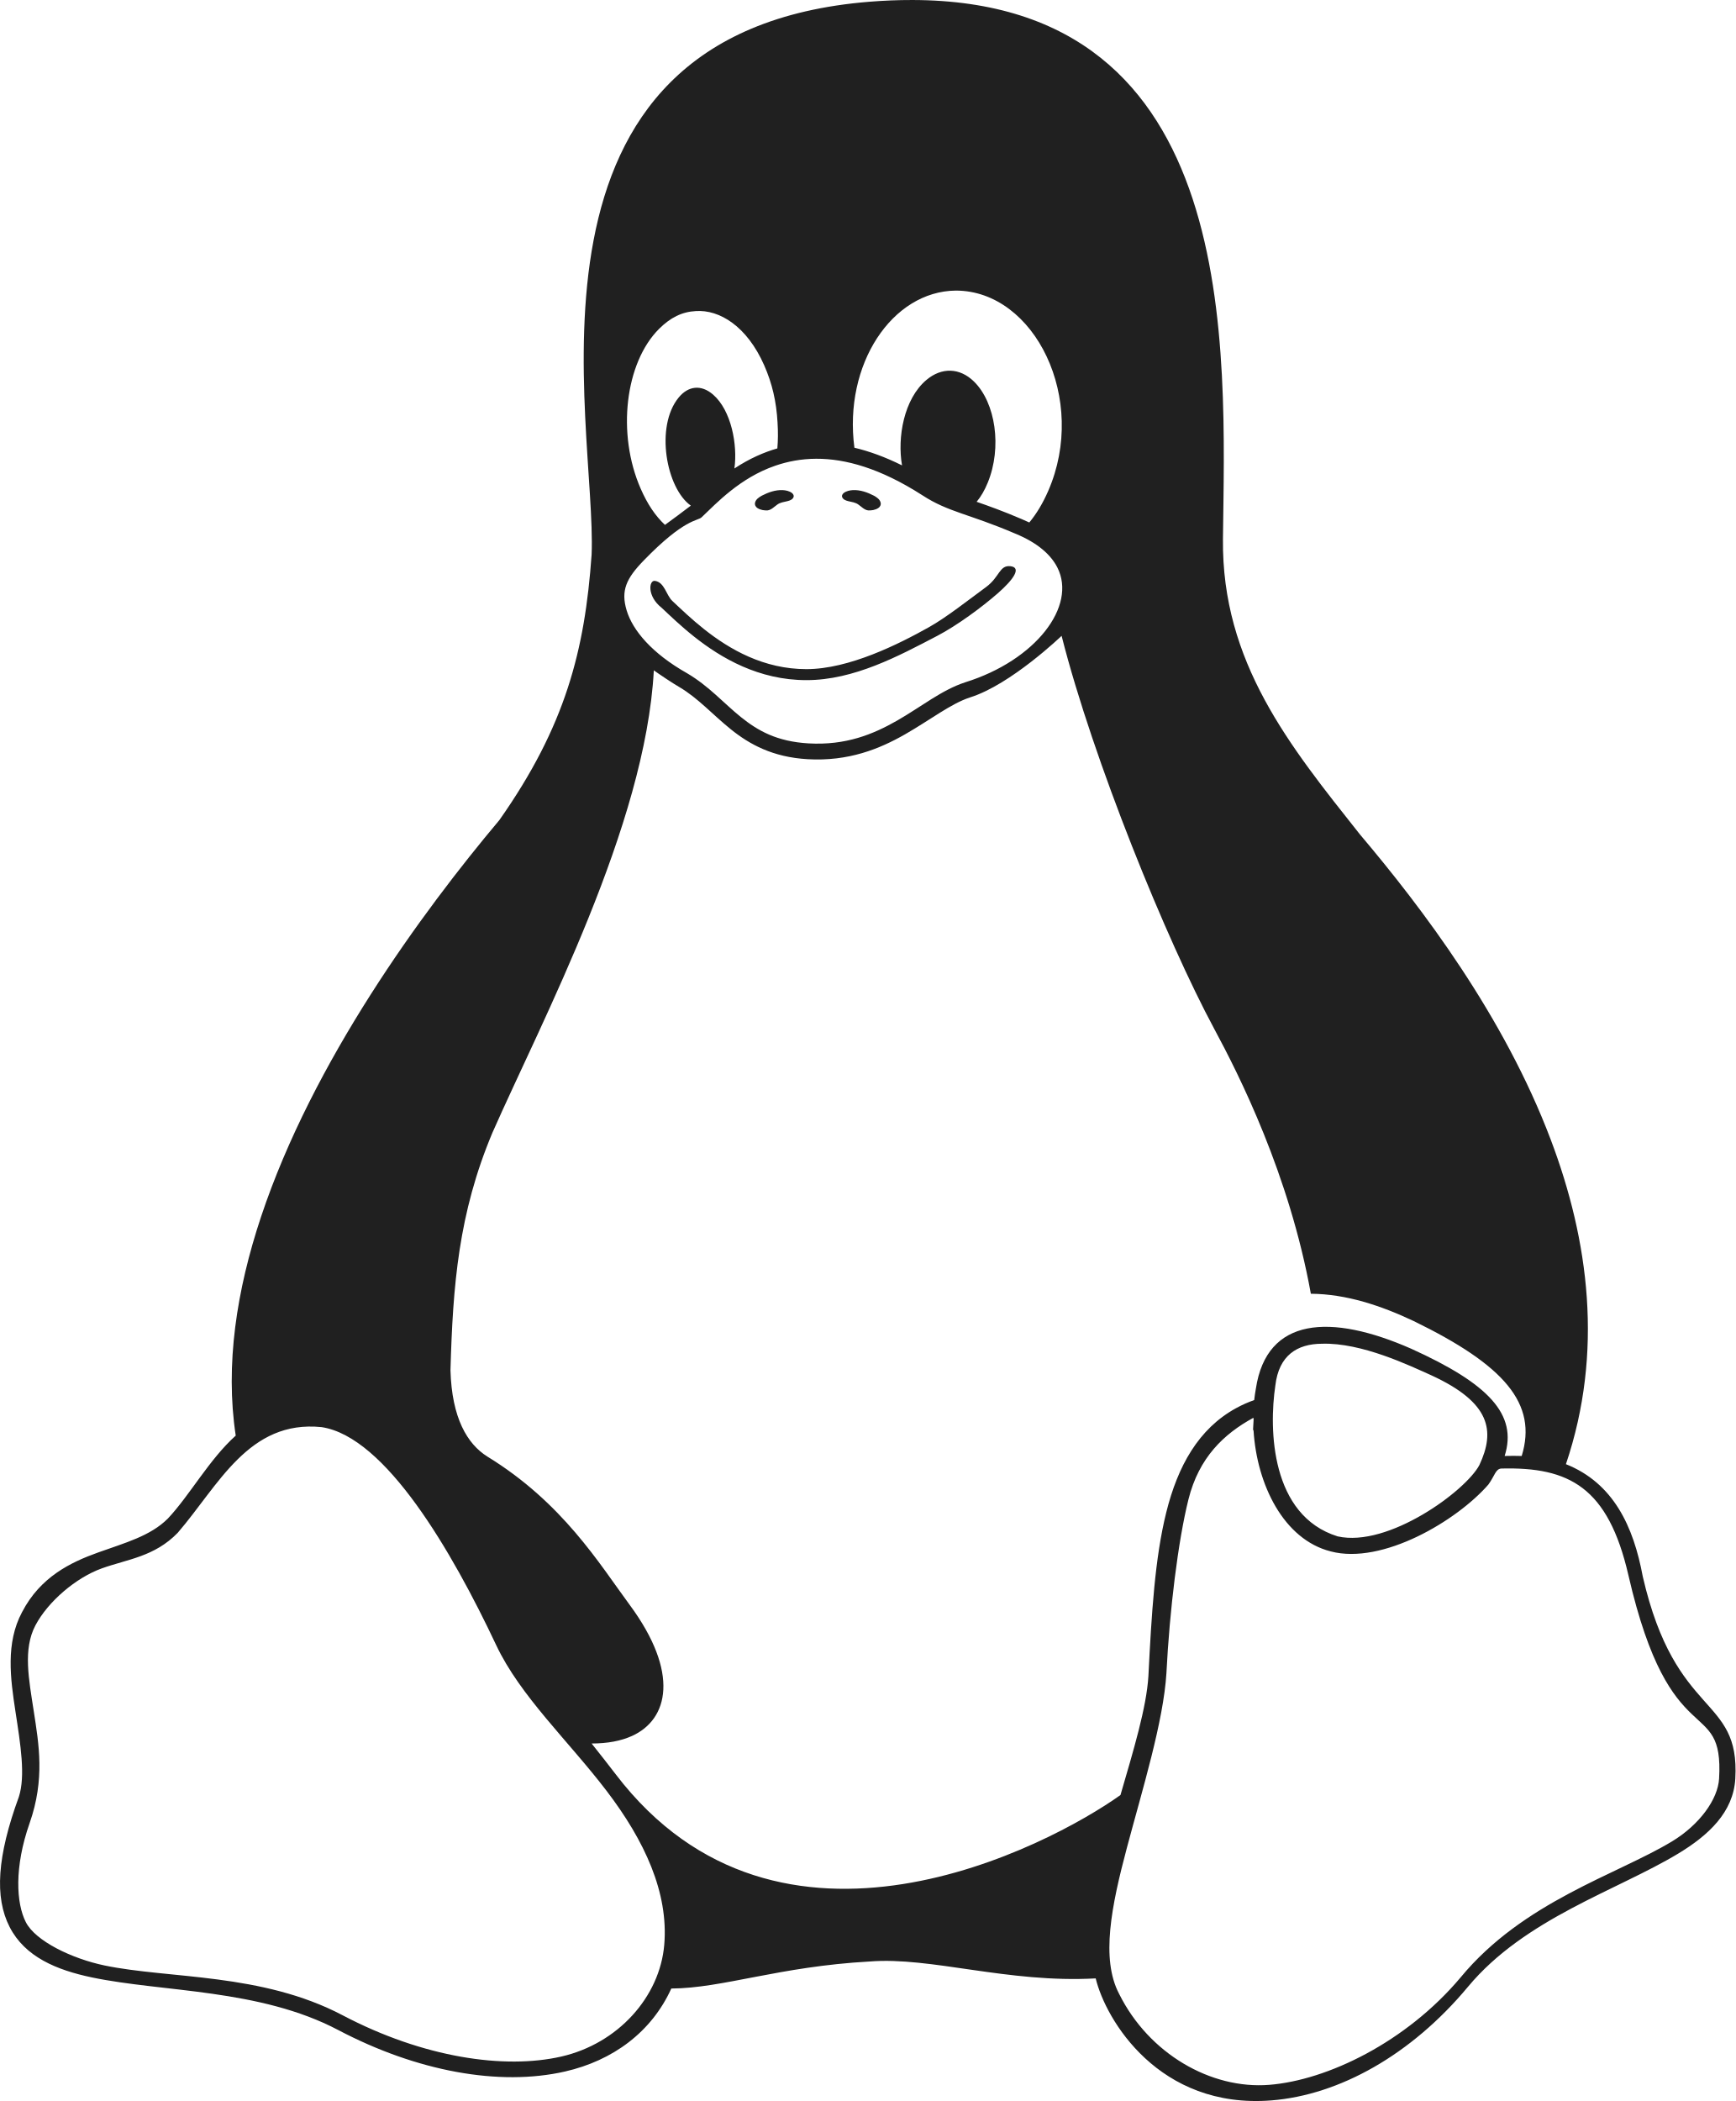
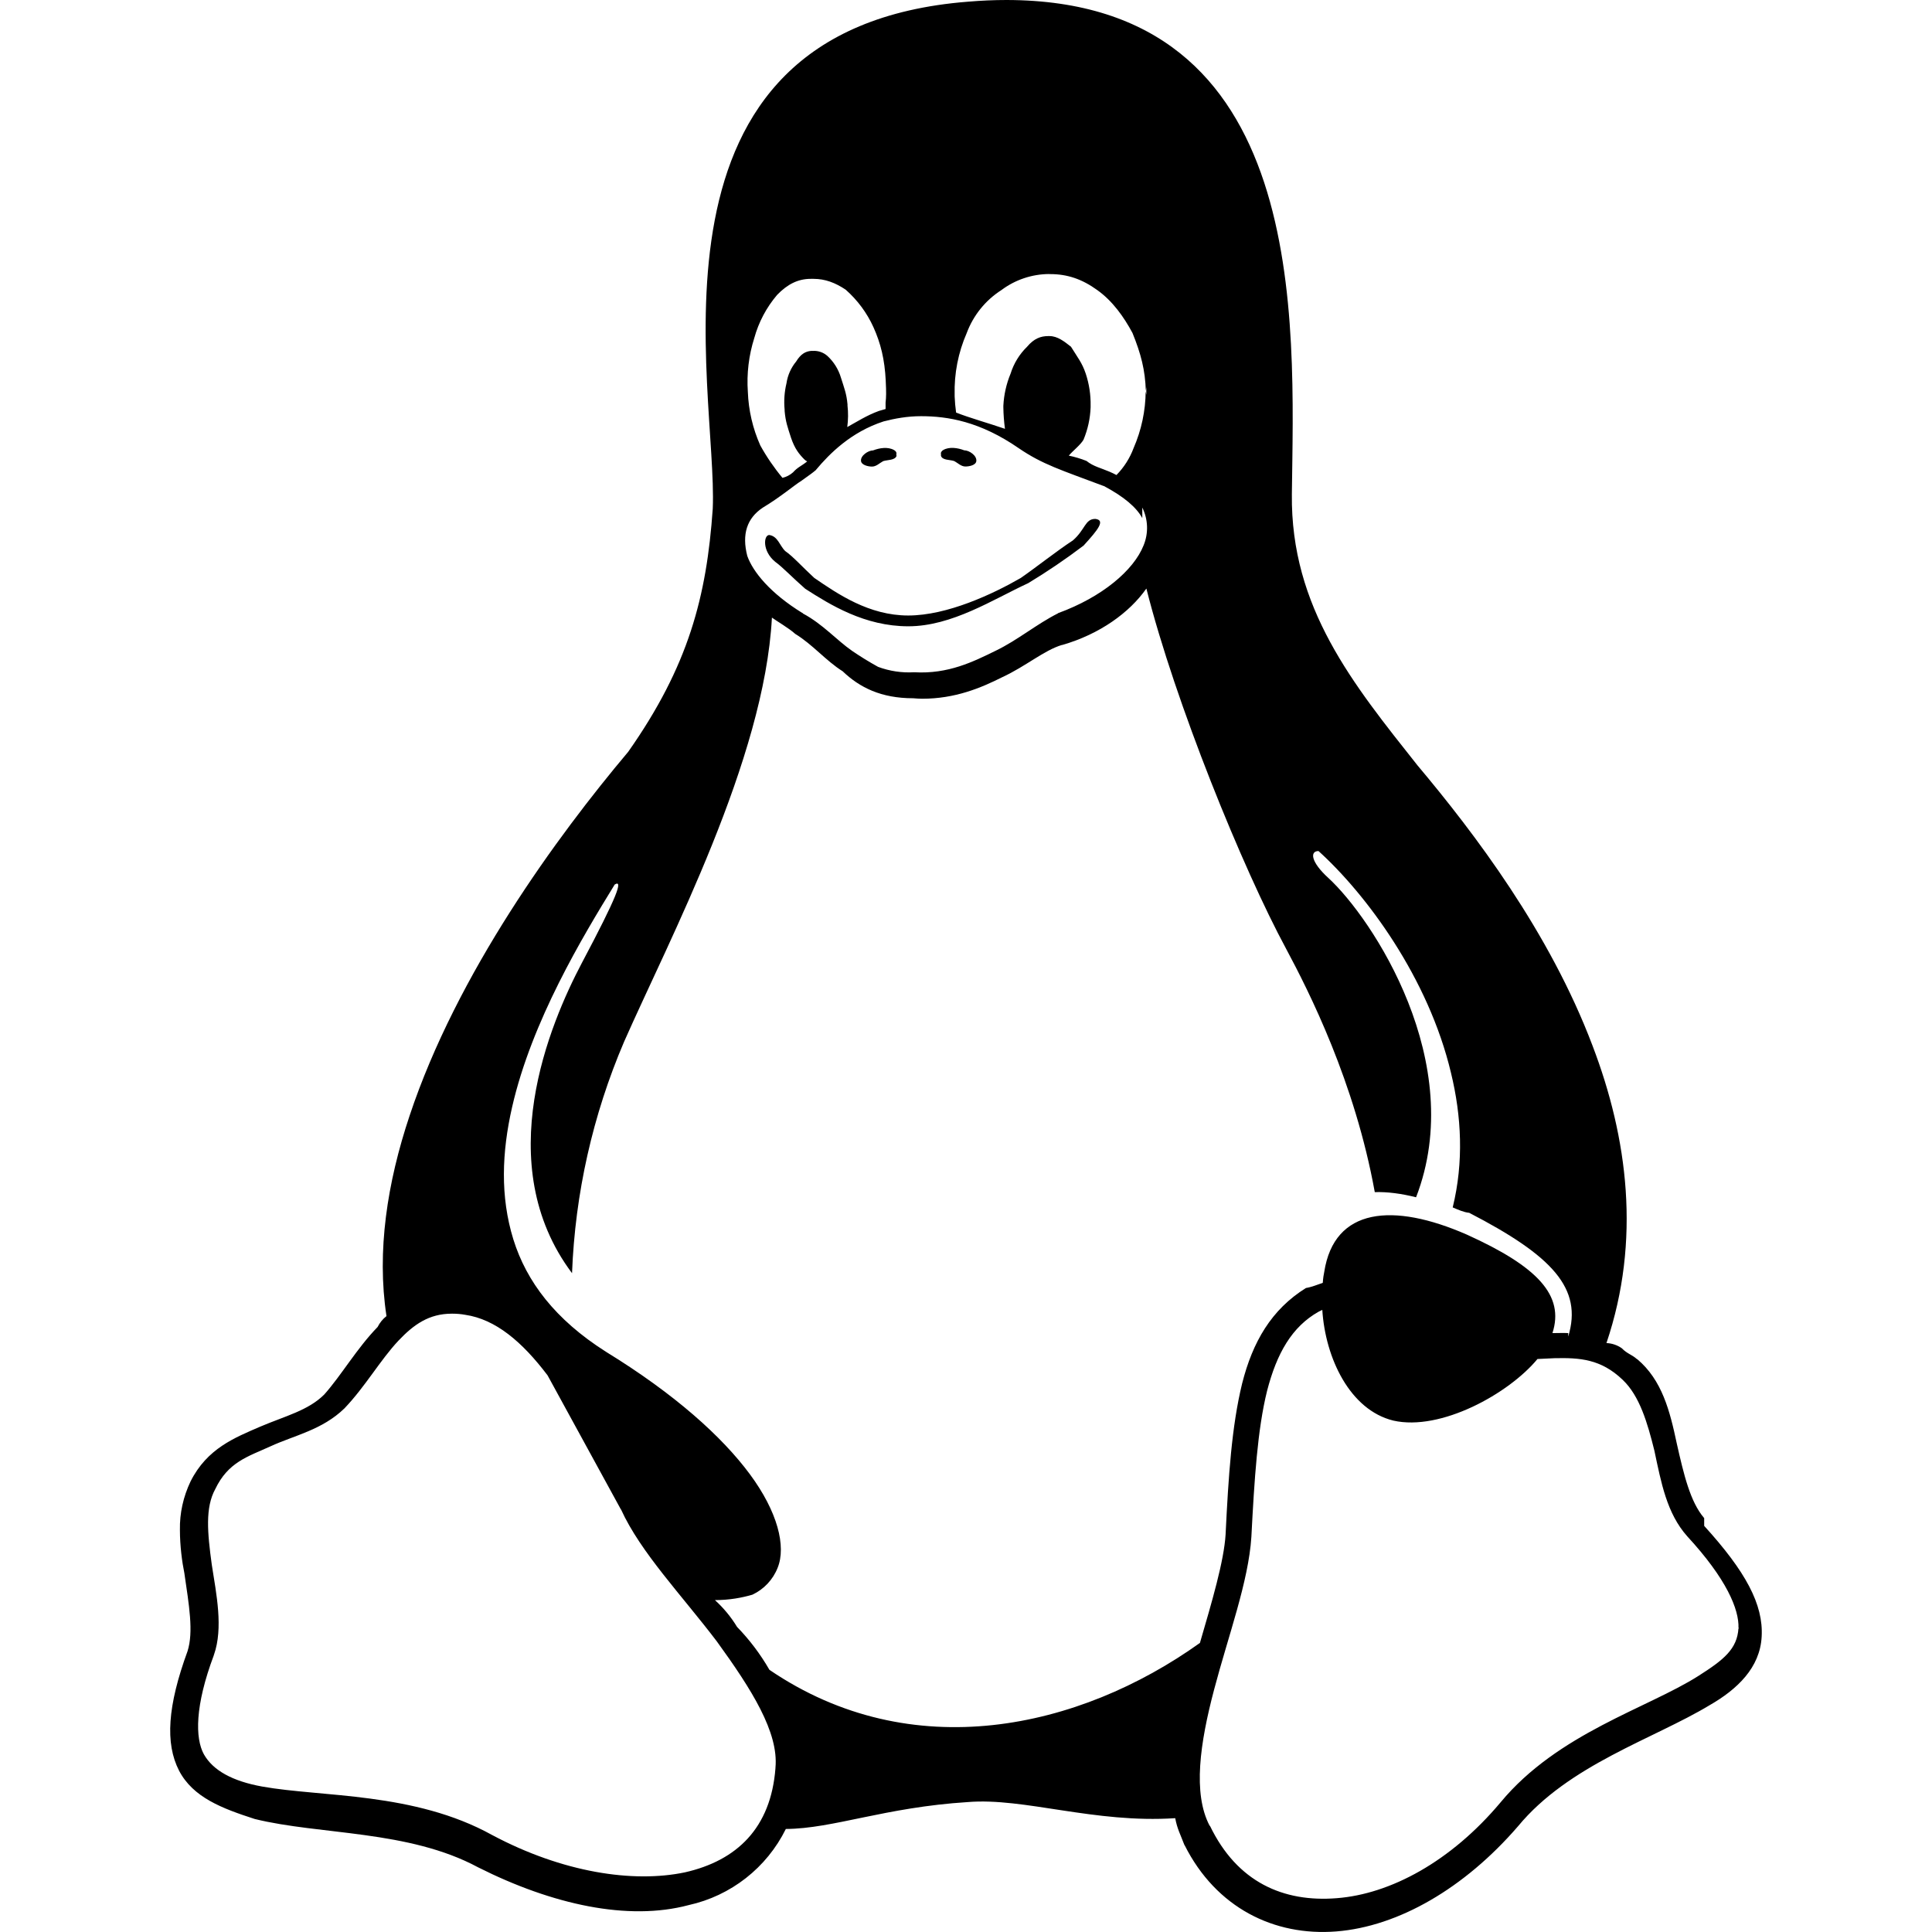
- <svg xmlns="http://www.w3.org/2000/svg" version="1.1" viewBox="0 0 708.66 857.82">
-   <path transform="translate(627.97 288.7)" d="m-303.88-85.866c-0.322 1.08-1.487 1.525-2.481 1.769-1.466 0.369-3.068 0.516-4.295 1.487-1.219 0.851-2.308 2.082-3.854 2.296-1.422 0.082-2.918-0.169-4.137-0.937-0.749-0.453-1.212-1.361-0.991-2.232 0.324-1.351 1.587-2.178 2.721-2.822 2.639-1.366 5.57-2.422 8.584-2.29 1.321 0.08 2.697 0.376 3.772 1.184 0.423 0.376 0.846 0.946 0.681 1.544zm19.764 0c0.322 1.08 1.487 1.525 2.481 1.769 1.466 0.369 3.068 0.516 4.295 1.487 1.219 0.851 2.308 2.082 3.854 2.296 1.422 0.082 2.918-0.169 4.137-0.937 0.749-0.453 1.212-1.361 0.991-2.232-0.324-1.351-1.587-2.178-2.721-2.822-2.639-1.366-5.57-2.422-8.584-2.29-1.321 0.08-2.697 0.376-3.772 1.184-0.423 0.376-0.846 0.946-0.681 1.544zm38.803 56.82c-15.641 8.153-33.91 18.04-53.35 18.04-19.43 0-34.78-8.98-45.82-17.73-5.52-4.37-10-8.72-13.38-11.88-5.864-4.629-5.162-11.122-2.752-10.93 4.039 0.504 4.649 5.822 7.192 8.2 3.44 3.22 7.75 7.39 12.97 11.53 10.44 8.27 24.36 16.32 41.79 16.32 17.4 0 37.712-10.215 50.11-17.17 7.024-3.94 15.962-11.003 23.257-16.357 5.581-4.096 5.377-9.029 9.985-8.492 4.608 0.537 1.199 5.46-5.254 11.092-6.453 5.632-16.548 13.104-24.748 17.378zm-10.305-259.65c-5.509-0.01-11.255 0.221-17.247 0.699-151.44 12.196-111.28 172.19-113.52 225.76-2.766 39.179-10.709 70.055-37.655 108.36-31.657 37.646-76.227 98.577-97.341 162-9.965 29.935-14.707 60.446-10.327 89.324-10.788 9.661-18.866 24.501-27.734 33.882-7.149 7.132-17.335 9.844-28.529 13.86-11.198 4.018-23.492 9.941-30.955 24.261 0 0 0 5e-3 -5e-3 7e-3 -0.012 0.024-0.025 0.046-0.038 0.07-6.756 12.618-4.747 27.149-2.684 40.611 2.063 13.462 4.152 26.183 1.379 34.814-8.862 24.223-9.994 40.978-3.755 53.132 6.252 12.179 19.107 17.555 33.635 20.589 29.057 6.069 68.409 4.561 100.53 21.466s65.781 23.071 92.635 16.937c19.47-4.447 35.275-16.04 43.392-33.879 21.004-0.103 44.053-8.999 80.974-11.032 25.047-2.018 56.336 8.895 92.325 6.896 4.087 16.962 25.871 53.435 71.722 49.817 27.662-2.183 57.073-18.494 80.306-46.398 23.234-27.904 60.846-39.298 85.785-54.34 12.47-7.521 22.588-16.939 23.37-30.618 1.964-34.368-24.342-24.063-37.795-82.591-3.781-20.434-11.97-38.085-31.368-45.821 15.429-45.76 9.376-91.326-6.199-132.5-19.115-50.534-52.487-94.566-77.974-124.69-28.528-35.984-56.431-70.148-55.882-120.61 0.85-77.011 8.471-219.83-127.05-220.01zm55.673 200.48c-2.187 5.004-4.698 9.204-7.703 12.84-1.02-0.49-2.08-0.961-3.179-1.413-7.618-3.263-13.463-5.34-18.334-7.03 1.766-2.122 3.236-4.639 4.529-7.786 5.918-14.403 3.221-32.702-5.638-41.342-5.814-5.671-13.175-5.832-19.345-0.667-9.273 7.763-11.991 23.495-10.01 34.926-6.879-3.428-13.362-5.765-19.446-7.213-4.488-34.048 15.383-63.91 41.431-64.155 32.271 0.036 54.035 44.444 37.694 81.839zm-115.96-51.328c3.243 7.369 4.974 14.739 5.453 23.435v0.073c0.232 3.652 0.204 7.09-0.084 10.419-5.359 1.523-11.318 4.086-17.539 8.194 1.364-9.634-1.259-23.737-8.723-30.183-4.861-4.198-10.125-3.552-14.039 1.216-9.727 11.849-5.05 37.083 4.97 44.134-3.471 2.687-7.029 5.258-10.563 7.861-4.013-3.76-7.144-8.485-9.882-14.706-9.911-22.524-6.353-51.606 7.517-65.366 4.643-4.606 9.322-6.927 14.96-7.222 9.611-0.66 20.879 6.121 27.93 22.145zm21.247 38.15c11.857-0.046 26.124 3.841 43.397 14.947 10.61 6.9 18.866 7.476 37.876 15.618l0.023 0.01 0.023 9e-3c9.147 3.753 14.515 8.645 17.138 13.796 8.047 15.803-8.831 37.898-37.581 46.876l-0.019 8e-3 -0.018 8e-3c-9.59 3.116-17.952 9.996-27.81 15.633-9.858 5.637-21.013 10.184-36.181 9.306v0c-12.913-0.753-20.632-5.136-27.611-10.745-6.98-5.609-13.062-12.656-21.968-17.886l-0.023-0.014-0.023-0.014c-14.346-8.108-22.178-17.487-24.636-25.617-2.458-8.13-0.151-13.07 6.966-20.404 16.762-17.272 21.989-16.041 23.644-17.63 6e-3 -9e-3 0.012-0.013 0.018-0.018l5e-3 -9e-3c6.013-5.691 15.597-16.06 30.045-21.034 4.973-1.712 10.521-2.816 16.732-2.841zm100.2 72.31c12.918 50.921 42.963 124.47 62.273 160.36 10.264 19.043 30.685 59.504 39.508 108.25 14.597 0.106 28.844 4.937 41.96 11.132 37.028 18.031 50.722 33.71 44.138 55.109-2.169-0.076-4.302-0.068-6.383-0.018-0.194 5e-3 -0.387 0.01-0.58 0.015 5.362-16.962-6.517-29.473-38.17-43.795-32.831-14.444-58.992-13.007-63.413 16.286-0.283 1.535-0.511 3.099-0.684 4.684-2.453 0.852-4.919 1.939-7.391 3.292-15.416 8.435-23.83 23.741-28.51 42.513-4.676 18.757-6.017 41.433-7.307 66.924v0.013c-0.789 12.818-6.058 30.154-11.403 48.516-29.146 20.79-139.33 78.98-206.09-8.432-3.239-4.24-6.565-8.454-9.873-12.609 6.506 5e-3 12.036-1.06 16.505-3.087 14.867-6.741 19.533-25.781-0.991-53.562-12.369-16.741-27.317-41.636-58.099-60.514 0 0-5e-3 0-5e-3 -5e-3 -8.205-5.146-14.495-15.753-15.045-35.212 0.976-34.642 3.249-63.973 17.137-97.021 20.23-45.857 62.543-125.38 65.904-188.76 1.733 1.258 7.687 5.276 10.34 6.785 5e-3 8e-3 0.012 8e-3 0.017 9e-3 7.763 4.571 13.592 11.253 21.143 17.322 7.566 6.08 17.017 11.332 31.297 12.164 16.667 0.964 29.37-4.198 39.777-10.149 10.392-5.942 18.693-12.518 26.559-15.085 0.012-8e-3 0.024-8e-3 0.035-0.011 16.62-5.197 37.353-25.124 37.353-25.124zm106.31 289.02c16.232-0.531 35.886 8.963 44.812 12.956 24.024 11.091 26.041 22.597 19.482 36.562-5.527 10.538-37.183 33.803-57.895 29.132-27.294-8.524-28.114-43.614-25.424-61.632 1.441-12.235 8.861-16.971 19.025-17.018zm-27.931 35.426c1.358 22.034 12.259 44.505 31.539 49.369 21.098 5.559 51.516-12.543 64.359-27.308 2.623-3.603 2.939-6.478 5.371-6.537 27.52-0.664 43.525 7.521 51.816 43.592 17.149 74.613 39.004 48.352 37.023 83.016-0.483 8.442-7.986 18.858-19.273 25.665-22.564 13.61-60.74 24.564-86.277 55.497-22.174 26.388-54.377 41.989-78.19 43.868-23.813 1.879-49.108-12.754-61.22-37.065l-0.028-0.055-0.029-0.054c-7.514-14.294-3.134-35.852 3.196-59.646 6.33-23.794 14.925-51.476 16.142-71.334v-0.061c1.288-25.443 4.712-53.663 8.986-70.807 4.274-17.144 14.504-26.755 26.428-33.28 0.555-0.304-0.393 5.41 0.155 5.139zm-380.56-1.378c26.12 3.957 53.22 50.684 71.296 89.013 9.795 20.77 29.439 39.025 45.027 59.433 15.588 20.408 25.402 41.643 23.594 62.92-1.808 21.278-18.892 40.335-42.048 45.624-23.149 5.287-56.281 0.517-89.307-16.865-33.026-17.382-70.781-14.808-97.244-20.335-13.235-2.764-28.122-9.92-32.085-17.642-3.964-7.721-4.803-22.443 1.527-40.455 6.33-18.012 3.747-32.321 1.724-45.517-2.022-13.196-4.511-25.45 0.647-35.232s16.621-19.508 27.124-23.276c10.503-3.768 21.457-4.728 30.971-14.504 16.698-19.358 28.964-46.212 58.774-43.165z" fill="#202020" />
+ <svg xmlns="http://www.w3.org/2000/svg" width="1em" height="1em" viewBox="0 0 24 24">
+   <path fill="currentColor" d="M12.504 0q-.232 0-.48.021c-4.226.333-3.105 4.807-3.17 6.298c-.076 1.092-.3 1.953-1.05 3.02c-.885 1.051-2.127 2.75-2.716 4.521c-.278.832-.41 1.684-.287 2.489a.4.4 0 0 0-.11.135c-.26.268-.45.6-.663.839c-.199.199-.485.267-.797.4c-.313.136-.658.269-.864.68c-.09.189-.136.394-.132.602c0 .199.027.4.055.536c.058.399.116.728.04.97c-.249.68-.28 1.145-.106 1.484c.174.334.535.47.94.601c.81.2 1.91.135 2.774.6c.926.466 1.866.67 2.616.47c.526-.116.97-.464 1.208-.946c.587-.003 1.23-.269 2.26-.334c.699-.058 1.574.267 2.577.2c.025.134.063.198.114.333l.003.003c.391.778 1.113 1.132 1.884 1.071s1.592-.536 2.257-1.306c.631-.765 1.683-1.084 2.378-1.503c.348-.199.629-.469.649-.853c.023-.4-.2-.811-.714-1.376v-.097l-.003-.003c-.17-.2-.25-.535-.338-.926c-.085-.401-.182-.786-.492-1.046h-.003c-.059-.054-.123-.067-.188-.135a.36.36 0 0 0-.19-.064c.431-1.278.264-2.55-.173-3.694c-.533-1.41-1.465-2.638-2.175-3.483c-.796-1.005-1.576-1.957-1.56-3.368c.026-2.152.236-6.133-3.544-6.139m.529 3.405h.013c.213 0 .396.062.584.198c.19.135.33.332.438.533c.105.259.158.459.166.724c0-.02.006-.04.006-.06v.105l-.004-.021l-.004-.024a1.8 1.8 0 0 1-.15.706a.95.95 0 0 1-.213.335a1 1 0 0 0-.088-.042c-.104-.045-.198-.064-.284-.133a1.3 1.3 0 0 0-.22-.066c.05-.06.146-.133.183-.198q.08-.193.088-.402v-.02a1.2 1.2 0 0 0-.061-.4c-.045-.134-.101-.2-.183-.333c-.084-.066-.167-.132-.267-.132h-.016c-.093 0-.176.03-.262.132a.8.8 0 0 0-.205.334a1.2 1.2 0 0 0-.09.4v.019q.002.134.02.267c-.193-.067-.438-.135-.607-.202a2 2 0 0 1-.018-.2v-.02a1.8 1.8 0 0 1 .15-.768a1.08 1.08 0 0 1 .43-.533a1 1 0 0 1 .594-.2zm-2.962.059h.036c.142 0 .27.048.399.135c.146.129.264.288.344.465c.09.199.14.4.153.667v.004c.007.134.006.2-.002.266v.08c-.03.007-.056.018-.083.024c-.152.055-.274.135-.393.2q.018-.136.003-.267v-.015c-.012-.133-.04-.2-.082-.333a.6.6 0 0 0-.166-.267a.25.25 0 0 0-.183-.064h-.021c-.071.006-.13.04-.186.132a.55.55 0 0 0-.12.27a1 1 0 0 0-.023.33v.015c.012.135.037.2.08.334c.046.134.098.2.166.268q.014.014.034.024c-.07.057-.117.07-.176.136a.3.3 0 0 1-.131.068a2.6 2.6 0 0 1-.275-.402a1.8 1.8 0 0 1-.155-.667a1.8 1.8 0 0 1 .08-.668a1.4 1.4 0 0 1 .283-.535c.128-.133.26-.2.418-.2m1.37 1.706c.332 0 .733.065 1.216.399c.293.2.523.269 1.052.468h.003c.255.136.405.266.478.399v-.131a.57.57 0 0 1 .016.47c-.123.31-.516.643-1.063.842v.002c-.268.135-.501.333-.775.465c-.276.135-.588.292-1.012.267a1.1 1.1 0 0 1-.448-.067a4 4 0 0 1-.322-.198c-.195-.135-.363-.332-.612-.465v-.005h-.005c-.4-.246-.616-.512-.686-.71q-.104-.403.193-.6c.224-.135.38-.271.483-.336c.104-.074.143-.102.176-.131h.002v-.003c.169-.202.436-.47.839-.601c.139-.036.294-.065.466-.065zm2.8 2.142c.358 1.417 1.196 3.475 1.735 4.473c.286.534.855 1.659 1.102 3.024c.156-.005.33.018.513.064c.646-1.671-.546-3.467-1.089-3.966c-.22-.2-.232-.335-.123-.335c.59.534 1.365 1.572 1.646 2.757c.13.535.16 1.104.021 1.67c.067.028.135.06.205.067c1.032.534 1.413.938 1.23 1.537v-.043c-.06-.003-.12 0-.18 0h-.016c.151-.467-.182-.825-1.065-1.224c-.915-.4-1.646-.336-1.77.465c-.008.043-.013.066-.018.135c-.068.023-.139.053-.209.064c-.43.268-.662.669-.793 1.187c-.13.533-.17 1.156-.205 1.869v.003c-.02.334-.17.838-.319 1.35c-1.5 1.072-3.58 1.538-5.348.334a2.7 2.7 0 0 0-.402-.533a1.5 1.5 0 0 0-.275-.333c.182 0 .338-.03.465-.067a.62.62 0 0 0 .314-.334c.108-.267 0-.697-.345-1.163s-.931-.995-1.788-1.521c-.63-.4-.986-.87-1.15-1.396c-.165-.534-.143-1.085-.015-1.645c.245-1.07.873-2.11 1.274-2.763c.107-.065.037.135-.408.974c-.396.751-1.14 2.497-.122 3.854a8.1 8.1 0 0 1 .647-2.876c.564-1.278 1.743-3.504 1.836-5.268c.048.036.217.135.289.202c.218.133.38.333.59.465c.21.201.477.335.876.335q.058.005.11.006c.412 0 .73-.134.997-.268c.29-.134.52-.334.74-.4h.005c.467-.135.835-.402 1.044-.7zm2.185 8.958c.037.6.343 1.245.882 1.377c.588.134 1.434-.333 1.791-.765l.211-.01c.315-.007.577.01.847.268l.003.003c.208.199.305.53.391.876c.085.4.154.78.409 1.066c.486.527.645.906.636 1.14l.003-.007v.018l-.003-.012c-.015.262-.185.396-.498.595c-.63.401-1.746.712-2.457 1.57c-.618.737-1.37 1.14-2.036 1.191c-.664.053-1.237-.2-1.574-.898l-.005-.003c-.21-.4-.12-1.025.056-1.69c.176-.668.428-1.344.463-1.897c.037-.714.076-1.335.195-1.814c.12-.465.308-.797.641-.984l.045-.022zm-10.814.049h.01q.08 0 .157.014c.376.055.706.333 1.023.752l.91 1.664l.003.003c.243.533.754 1.064 1.189 1.637c.434.598.77 1.131.729 1.57v.006c-.057.744-.48 1.148-1.125 1.294c-.645.135-1.52.002-2.395-.464c-.968-.536-2.118-.469-2.857-.602q-.553-.1-.723-.4c-.11-.2-.113-.602.123-1.23v-.004l.002-.003c.117-.334.03-.752-.027-1.118c-.055-.401-.083-.71.043-.94c.16-.334.396-.4.69-.533c.294-.135.64-.202.915-.47h.002v-.002c.256-.268.445-.601.668-.838c.19-.201.38-.336.663-.336m7.159-9.074c-.435.201-.945.535-1.488.535c-.542 0-.97-.267-1.28-.466c-.154-.134-.28-.268-.373-.335c-.164-.134-.144-.333-.074-.333c.109.016.129.134.199.2c.096.066.215.2.36.333c.292.2.68.467 1.167.467c.485 0 1.053-.267 1.398-.466c.195-.135.445-.334.648-.467c.156-.136.149-.267.279-.267c.128.016.034.134-.147.332a8 8 0 0 1-.69.468zm-1.082-1.583V5.64c-.006-.02.013-.042.029-.05c.074-.043.18-.027.26.004c.063 0 .16.067.15.135c-.006.049-.085.066-.135.066c-.055 0-.092-.043-.141-.068c-.052-.018-.146-.008-.163-.065m-.551 0c-.02.058-.113.049-.166.066c-.047.025-.086.068-.14.068c-.05 0-.13-.02-.136-.068c-.01-.066.088-.133.15-.133c.08-.031.184-.047.259-.005c.019.009.036.03.03.05v.02h.003z" />
</svg>
